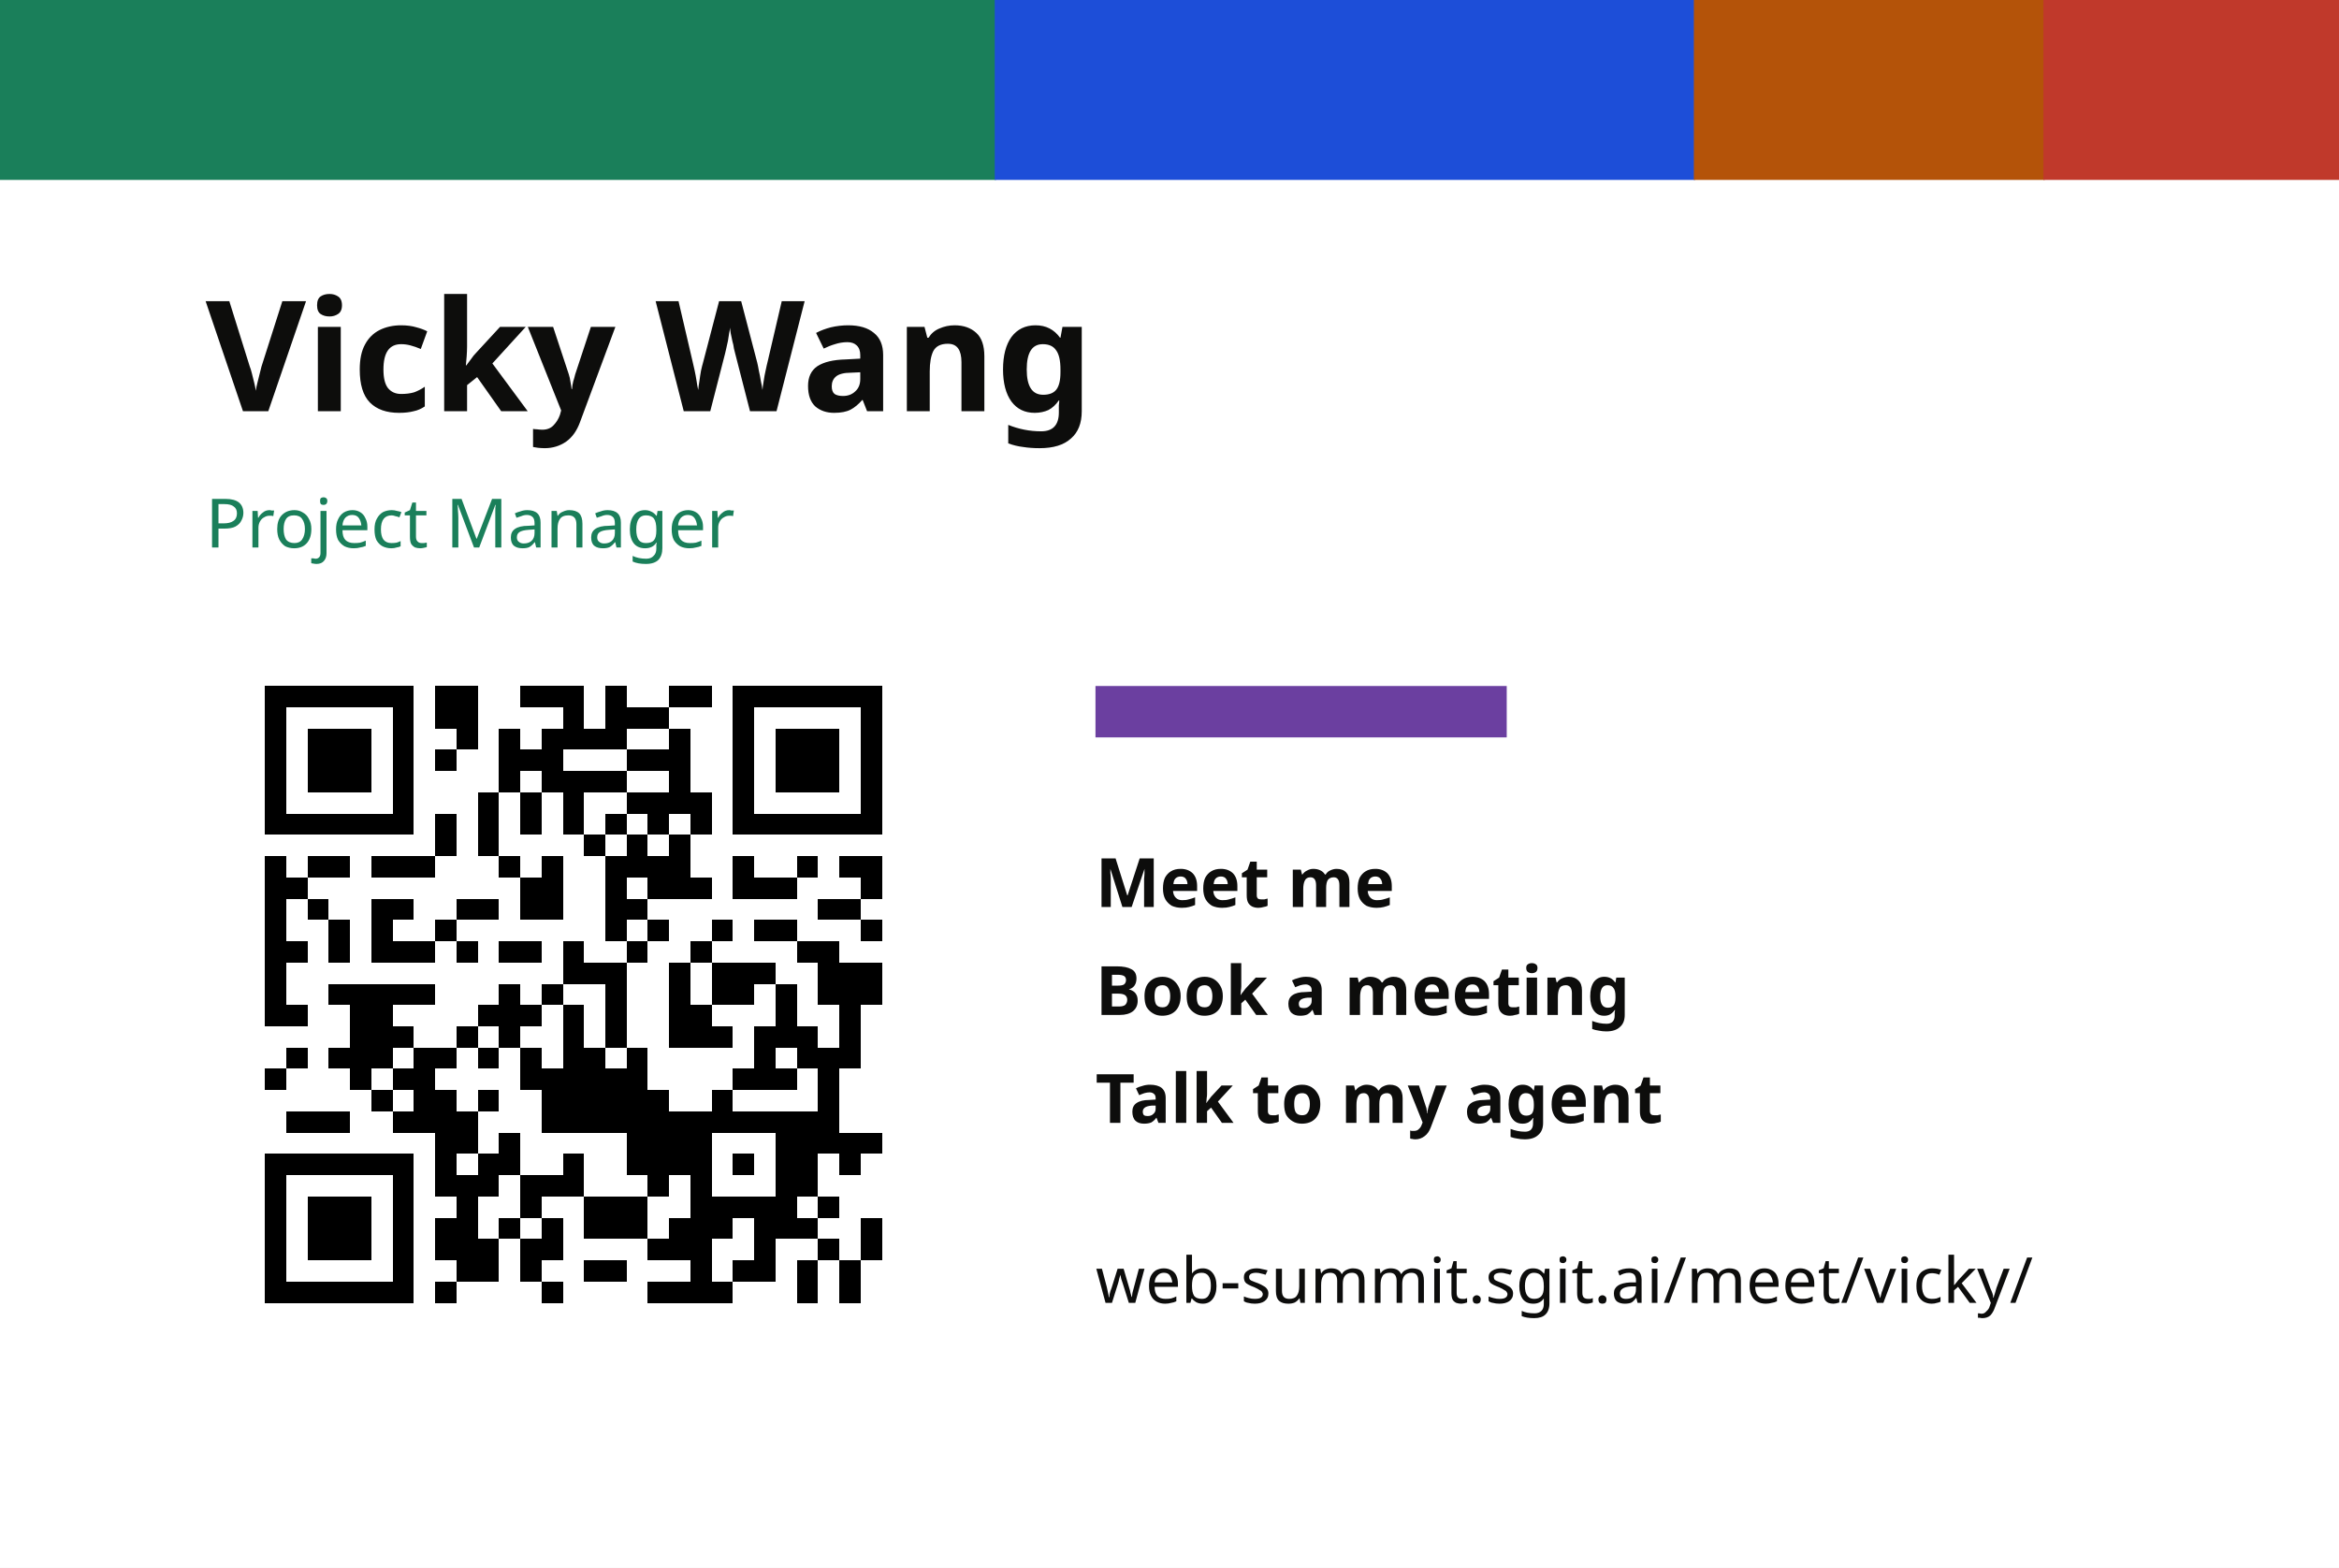
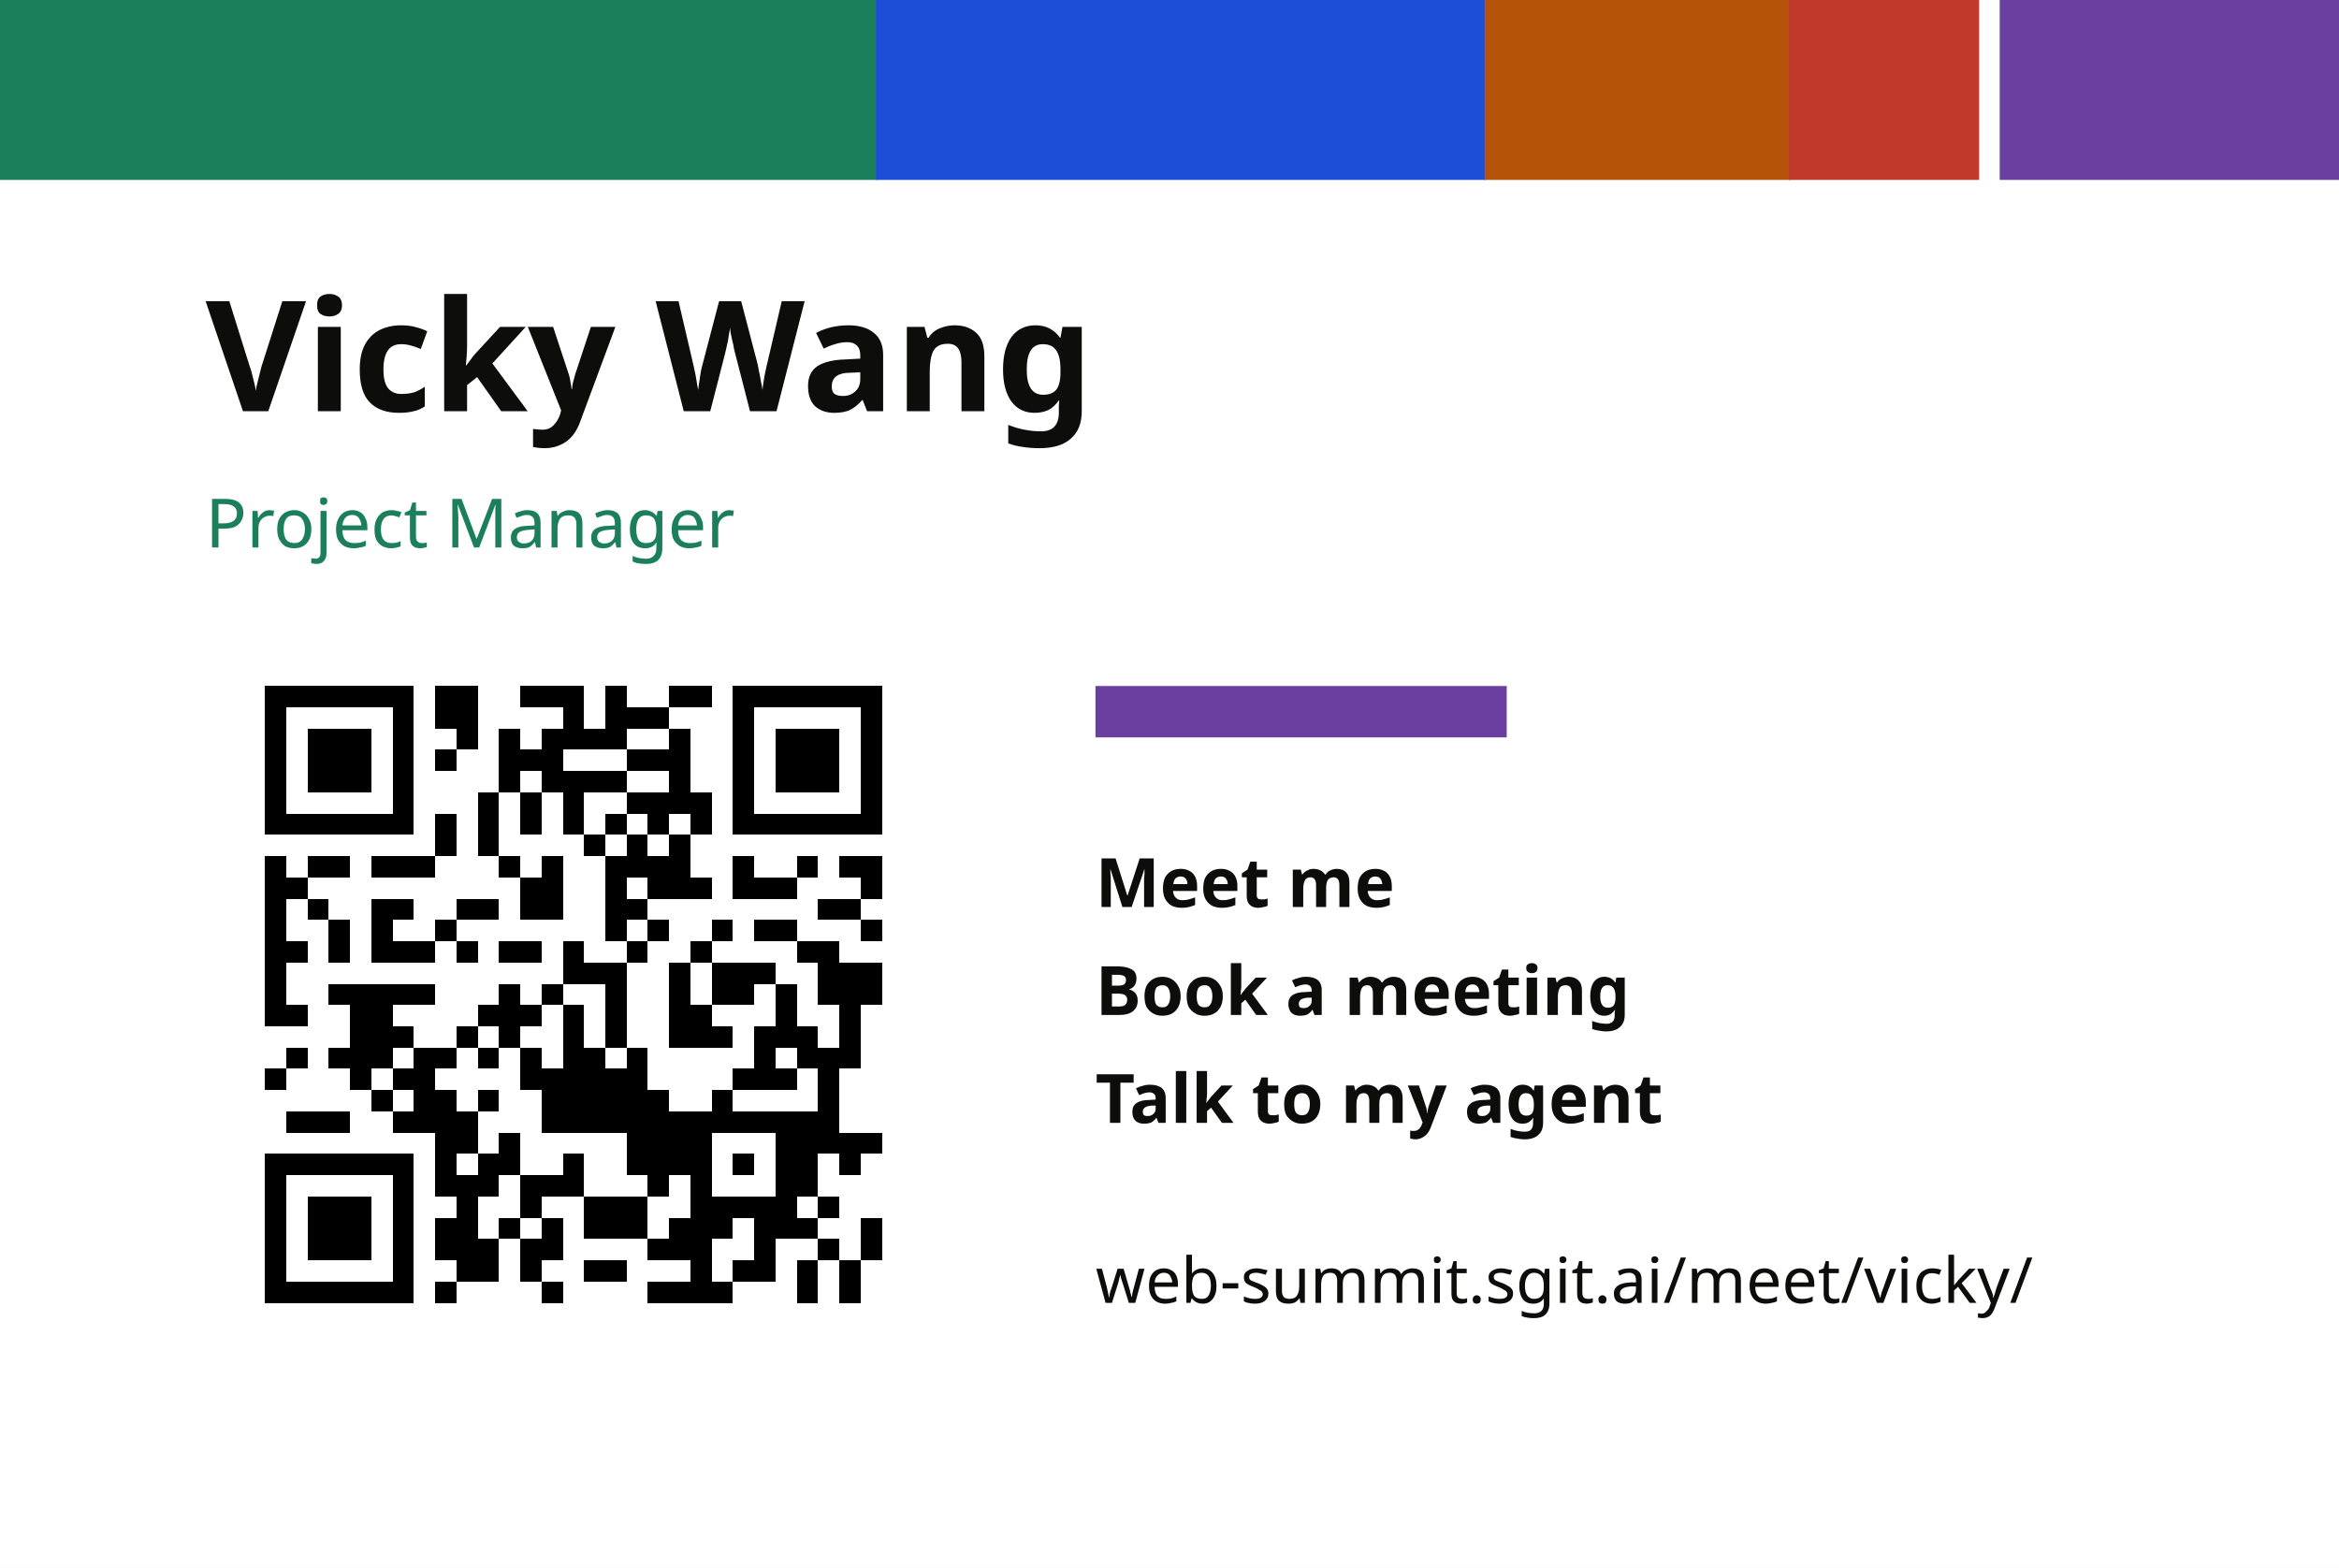
<svg xmlns="http://www.w3.org/2000/svg" width="91mm" height="61mm" viewBox="0 0 91 61">
  <rect x="0" y="0" width="91" height="61" fill="#FFFFFF" />
-   <rect x="0" y="0" width="38.75" height="7" fill="#1A7F5A" />
-   <rect x="38.7" y="0" width="27.25" height="7" fill="#1D4ED8" />
-   <rect x="65.9" y="0" width="13.65" height="7" fill="#B45309" />
-   <rect x="79.5" y="0" width="11.5" height="7" fill="#C0392B" />
+   <rect x="0" y="0" width="34.13" height="7" fill="#1A7F5A" />
+   <rect x="34.08" y="0" width="23.73" height="7" fill="#1D4ED8" />
+   <rect x="57.76" y="0" width="11.89" height="7" fill="#B45309" />
+   <rect x="69.6" y="0" width="7.4" height="7" fill="#C0392B" />
+   <rect x="77.8" y="0" width="13.2" height="7" fill="#6b3fa0" />
  <text class="safe" data-role="name" data-bg="#FFFFFF" x="8" y="16" font-family="Barlow Condensed" font-weight="700" font-size="6" fill="#0D0D0C">Vicky Wang</text>
  <text class="safe" data-role="role" data-bg="#FFFFFF" x="8" y="21.3" font-family="Geist" font-weight="500" font-size="2.65" fill="#1A7F5A">Project Manager</text>
  <g id="qr" class="safe" data-role="qr" data-url="https://web-summit.sgit.ai/meet/vicky/" shape-rendering="crispEdges" transform="translate(7,23.38) scale(0.827587)">
    <rect width="37" height="37" fill="#fff" />
    <path d="M4 4h7v1h-7zM12 4h2v1h-2zM16 4h3v1h-3zM20 4h1v1h-1zM23 4h2v1h-2zM26 4h7v1h-7zM4 5h1v1h-1zM10 5h1v1h-1zM12 5h2v1h-2zM18 5h1v1h-1zM20 5h3v1h-3zM26 5h1v1h-1zM32 5h1v1h-1zM4 6h1v1h-1zM6 6h3v1h-3zM10 6h1v1h-1zM13 6h1v1h-1zM15 6h1v1h-1zM17 6h4v1h-4zM23 6h1v1h-1zM26 6h1v1h-1zM28 6h3v1h-3zM32 6h1v1h-1zM4 7h1v1h-1zM6 7h3v1h-3zM10 7h1v1h-1zM12 7h1v1h-1zM15 7h3v1h-3zM21 7h3v1h-3zM26 7h1v1h-1zM28 7h3v1h-3zM32 7h1v1h-1zM4 8h1v1h-1zM6 8h3v1h-3zM10 8h1v1h-1zM15 8h1v1h-1zM17 8h4v1h-4zM23 8h1v1h-1zM26 8h1v1h-1zM28 8h3v1h-3zM32 8h1v1h-1zM4 9h1v1h-1zM10 9h1v1h-1zM14 9h1v1h-1zM16 9h1v1h-1zM18 9h1v1h-1zM21 9h4v1h-4zM26 9h1v1h-1zM32 9h1v1h-1zM4 10h7v1h-7zM12 10h1v1h-1zM14 10h1v1h-1zM16 10h1v1h-1zM18 10h1v1h-1zM20 10h1v1h-1zM22 10h1v1h-1zM24 10h1v1h-1zM26 10h7v1h-7zM12 11h1v1h-1zM14 11h1v1h-1zM19 11h1v1h-1zM21 11h1v1h-1zM23 11h1v1h-1zM4 12h1v1h-1zM6 12h2v1h-2zM9 12h3v1h-3zM15 12h1v1h-1zM17 12h1v1h-1zM20 12h4v1h-4zM26 12h1v1h-1zM29 12h1v1h-1zM31 12h2v1h-2zM4 13h2v1h-2zM16 13h2v1h-2zM20 13h1v1h-1zM22 13h3v1h-3zM26 13h3v1h-3zM32 13h1v1h-1zM4 14h1v1h-1zM6 14h1v1h-1zM9 14h2v1h-2zM13 14h2v1h-2zM16 14h2v1h-2zM20 14h2v1h-2zM30 14h2v1h-2zM4 15h1v1h-1zM7 15h1v1h-1zM9 15h1v1h-1zM12 15h1v1h-1zM20 15h1v1h-1zM22 15h1v1h-1zM25 15h1v1h-1zM27 15h2v1h-2zM32 15h1v1h-1zM4 16h2v1h-2zM7 16h1v1h-1zM9 16h3v1h-3zM13 16h1v1h-1zM15 16h2v1h-2zM18 16h1v1h-1zM21 16h1v1h-1zM24 16h1v1h-1zM29 16h2v1h-2zM4 17h1v1h-1zM18 17h3v1h-3zM23 17h1v1h-1zM25 17h3v1h-3zM30 17h3v1h-3zM4 18h1v1h-1zM7 18h5v1h-5zM15 18h1v1h-1zM17 18h1v1h-1zM20 18h1v1h-1zM23 18h1v1h-1zM25 18h2v1h-2zM28 18h1v1h-1zM30 18h3v1h-3zM4 19h2v1h-2zM8 19h2v1h-2zM14 19h3v1h-3zM18 19h1v1h-1zM20 19h1v1h-1zM23 19h2v1h-2zM28 19h1v1h-1zM31 19h1v1h-1zM8 20h3v1h-3zM13 20h1v1h-1zM15 20h1v1h-1zM18 20h1v1h-1zM20 20h1v1h-1zM23 20h3v1h-3zM27 20h3v1h-3zM31 20h1v1h-1zM5 21h1v1h-1zM7 21h3v1h-3zM11 21h2v1h-2zM14 21h1v1h-1zM16 21h1v1h-1zM18 21h2v1h-2zM21 21h1v1h-1zM27 21h1v1h-1zM29 21h3v1h-3zM4 22h1v1h-1zM8 22h1v1h-1zM10 22h2v1h-2zM16 22h6v1h-6zM26 22h3v1h-3zM30 22h1v1h-1zM9 23h1v1h-1zM11 23h2v1h-2zM14 23h1v1h-1zM17 23h6v1h-6zM25 23h1v1h-1zM30 23h1v1h-1zM5 24h3v1h-3zM10 24h4v1h-4zM17 24h14v1h-14zM12 25h2v1h-2zM15 25h1v1h-1zM21 25h4v1h-4zM28 25h5v1h-5zM4 26h7v1h-7zM12 26h1v1h-1zM14 26h2v1h-2zM18 26h1v1h-1zM21 26h4v1h-4zM26 26h1v1h-1zM28 26h2v1h-2zM31 26h1v1h-1zM4 27h1v1h-1zM10 27h1v1h-1zM12 27h3v1h-3zM16 27h3v1h-3zM22 27h1v1h-1zM24 27h1v1h-1zM28 27h2v1h-2zM4 28h1v1h-1zM6 28h3v1h-3zM10 28h1v1h-1zM13 28h1v1h-1zM16 28h1v1h-1zM19 28h3v1h-3zM24 28h5v1h-5zM30 28h1v1h-1zM4 29h1v1h-1zM6 29h3v1h-3zM10 29h1v1h-1zM12 29h2v1h-2zM15 29h1v1h-1zM17 29h1v1h-1zM19 29h3v1h-3zM23 29h3v1h-3zM27 29h3v1h-3zM32 29h1v1h-1zM4 30h1v1h-1zM6 30h3v1h-3zM10 30h1v1h-1zM12 30h3v1h-3zM16 30h2v1h-2zM22 30h3v1h-3zM27 30h1v1h-1zM30 30h1v1h-1zM32 30h1v1h-1zM4 31h1v1h-1zM10 31h1v1h-1zM13 31h2v1h-2zM16 31h1v1h-1zM19 31h2v1h-2zM24 31h1v1h-1zM26 31h2v1h-2zM29 31h1v1h-1zM31 31h1v1h-1zM4 32h7v1h-7zM12 32h1v1h-1zM17 32h1v1h-1zM22 32h4v1h-4zM29 32h1v1h-1zM31 32h1v1h-1z" fill="#000" />
  </g>
  <rect x="42.62" y="26.69" width="16" height="2" fill="#6b3fa0" />
  <text class="safe" data-role="asks" data-bg="#FFFFFF" x="42.62" y="35.29" font-family="Geist" font-weight="600" font-size="2.65" fill="#0D0D0C">Meet me</text>
  <text class="safe" data-role="asks" data-bg="#FFFFFF" x="42.62" y="39.49" font-family="Geist" font-weight="600" font-size="2.65" fill="#0D0D0C">Book a meeting</text>
  <text class="safe" data-role="asks" data-bg="#FFFFFF" x="42.62" y="43.69" font-family="Geist" font-weight="600" font-size="2.65" fill="#0D0D0C">Talk to my agent</text>
  <text class="safe" data-role="url" data-bg="#FFFFFF" x="42.62" y="50.69" font-family="Geist" font-weight="400" font-size="2.47" fill="#0D0D0C">web-summit.sgit.ai/meet/vicky/</text>
</svg>
